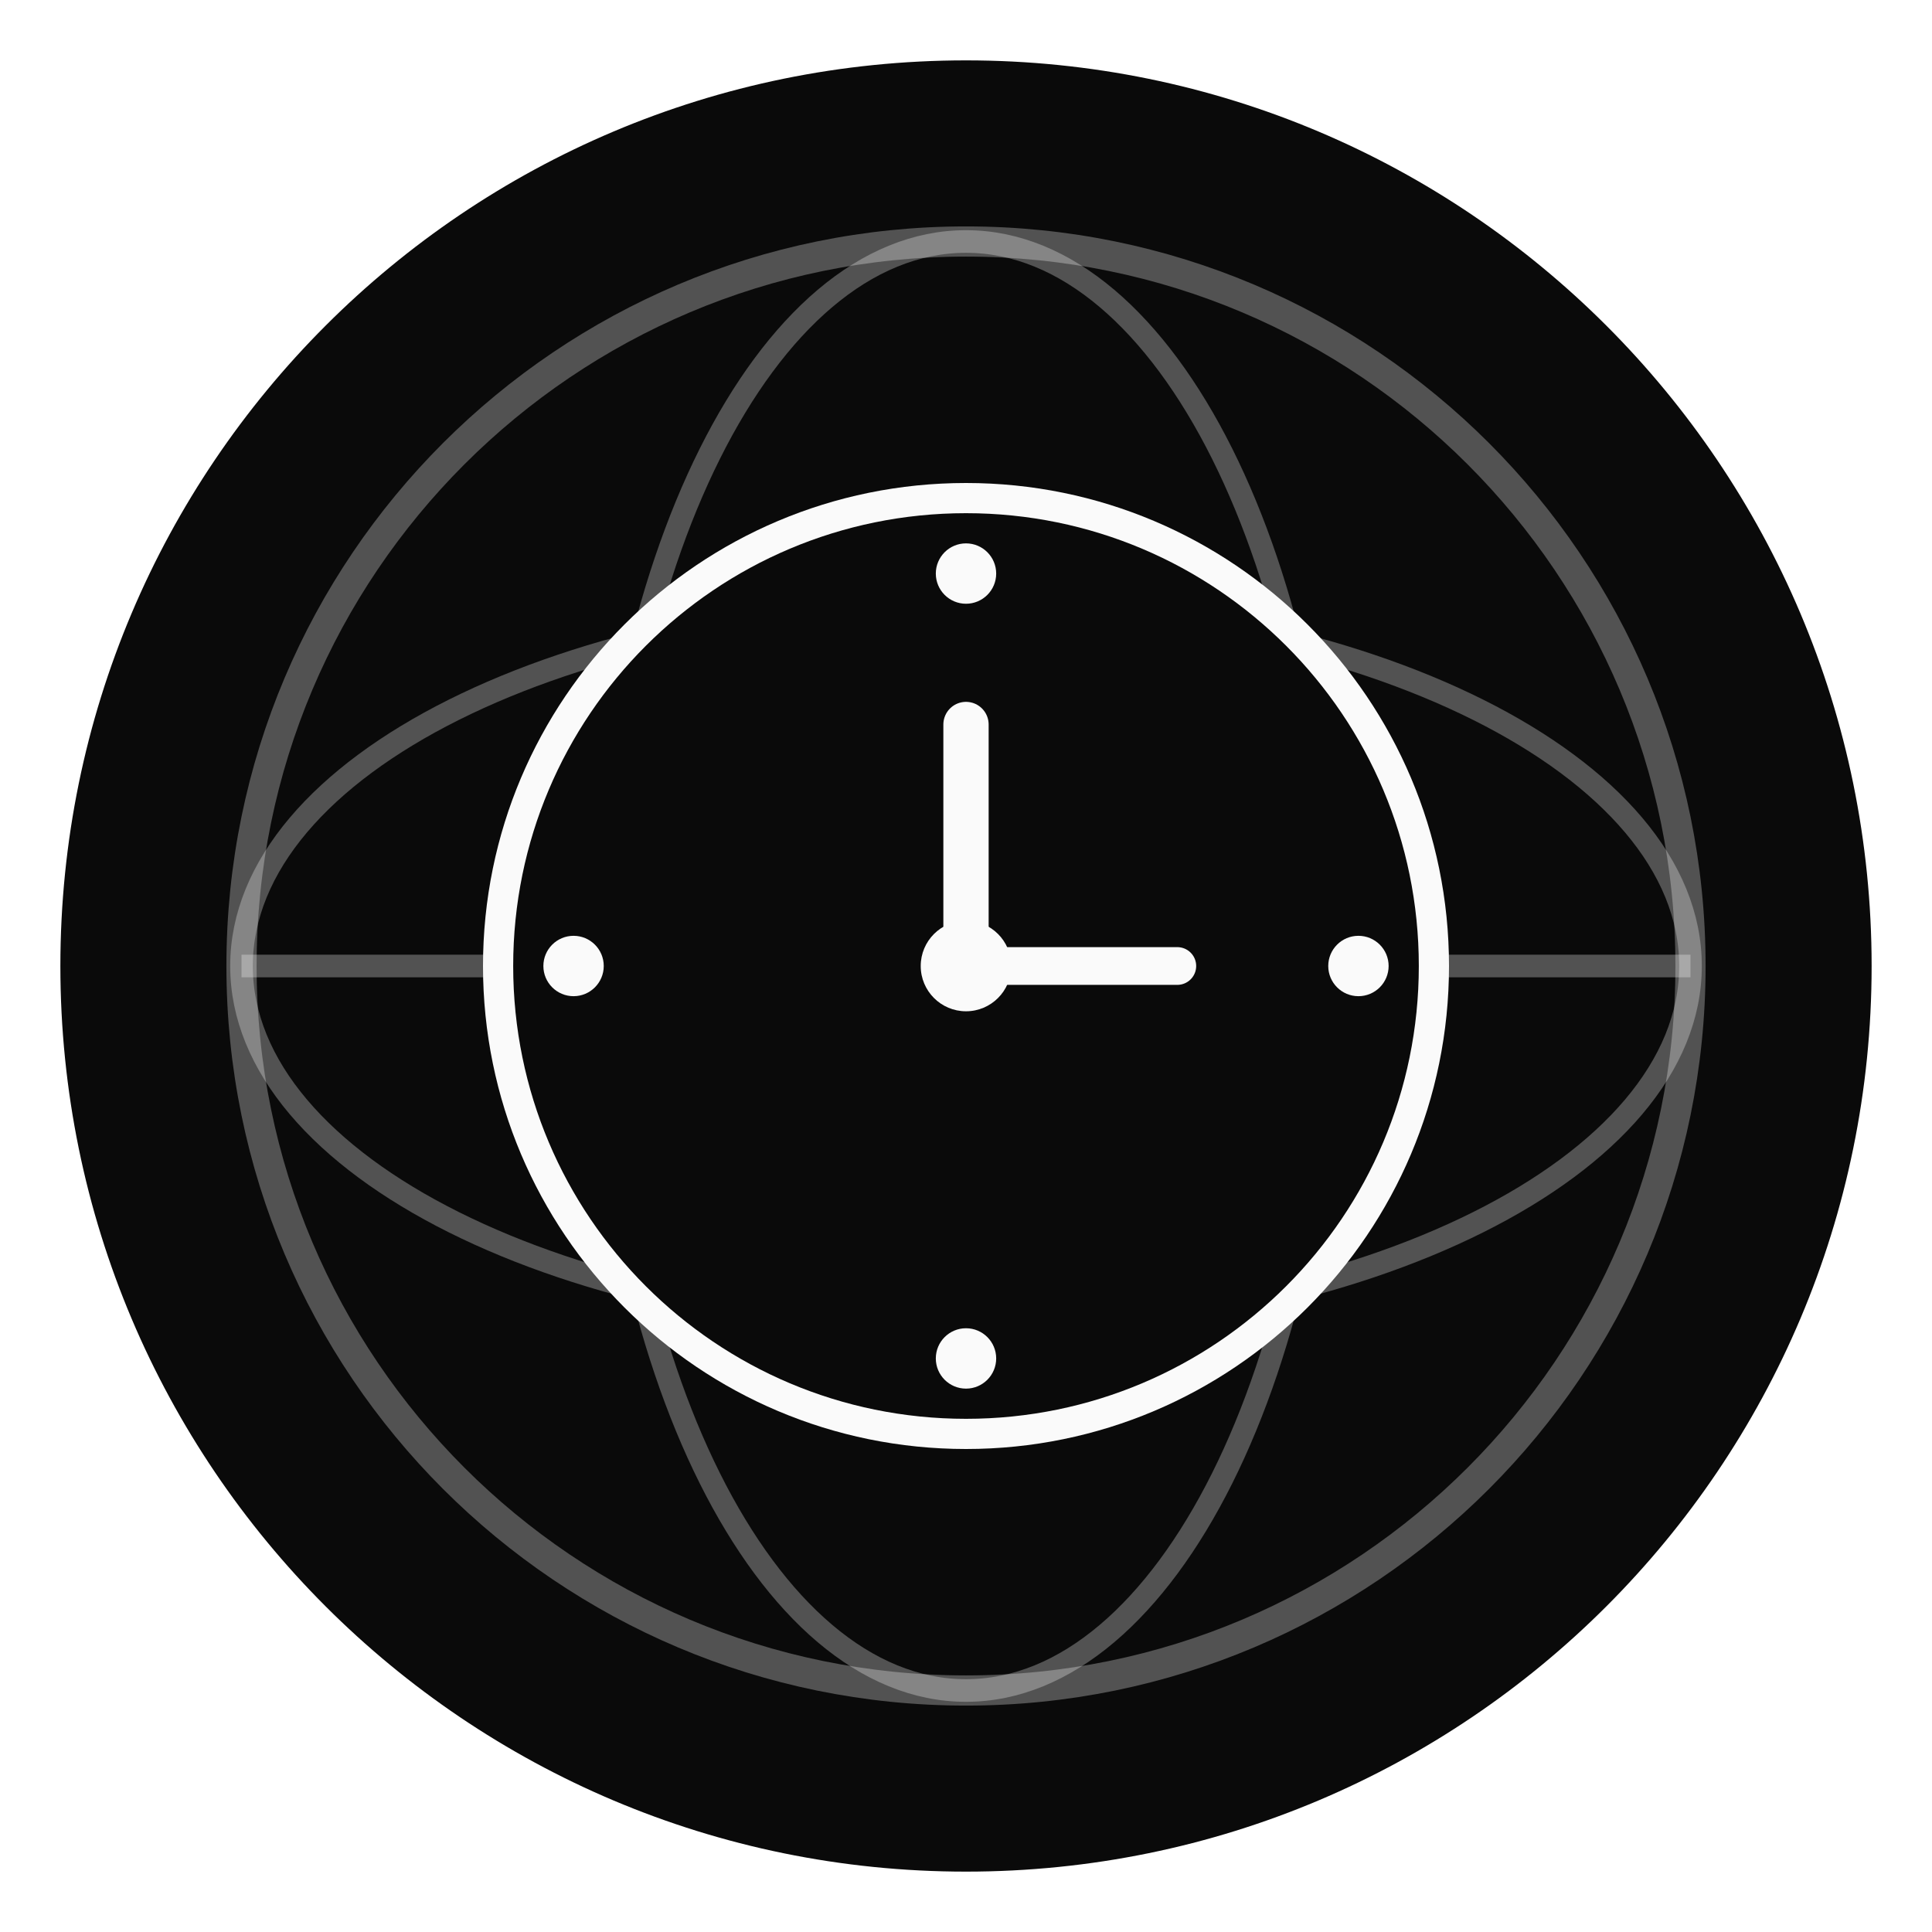
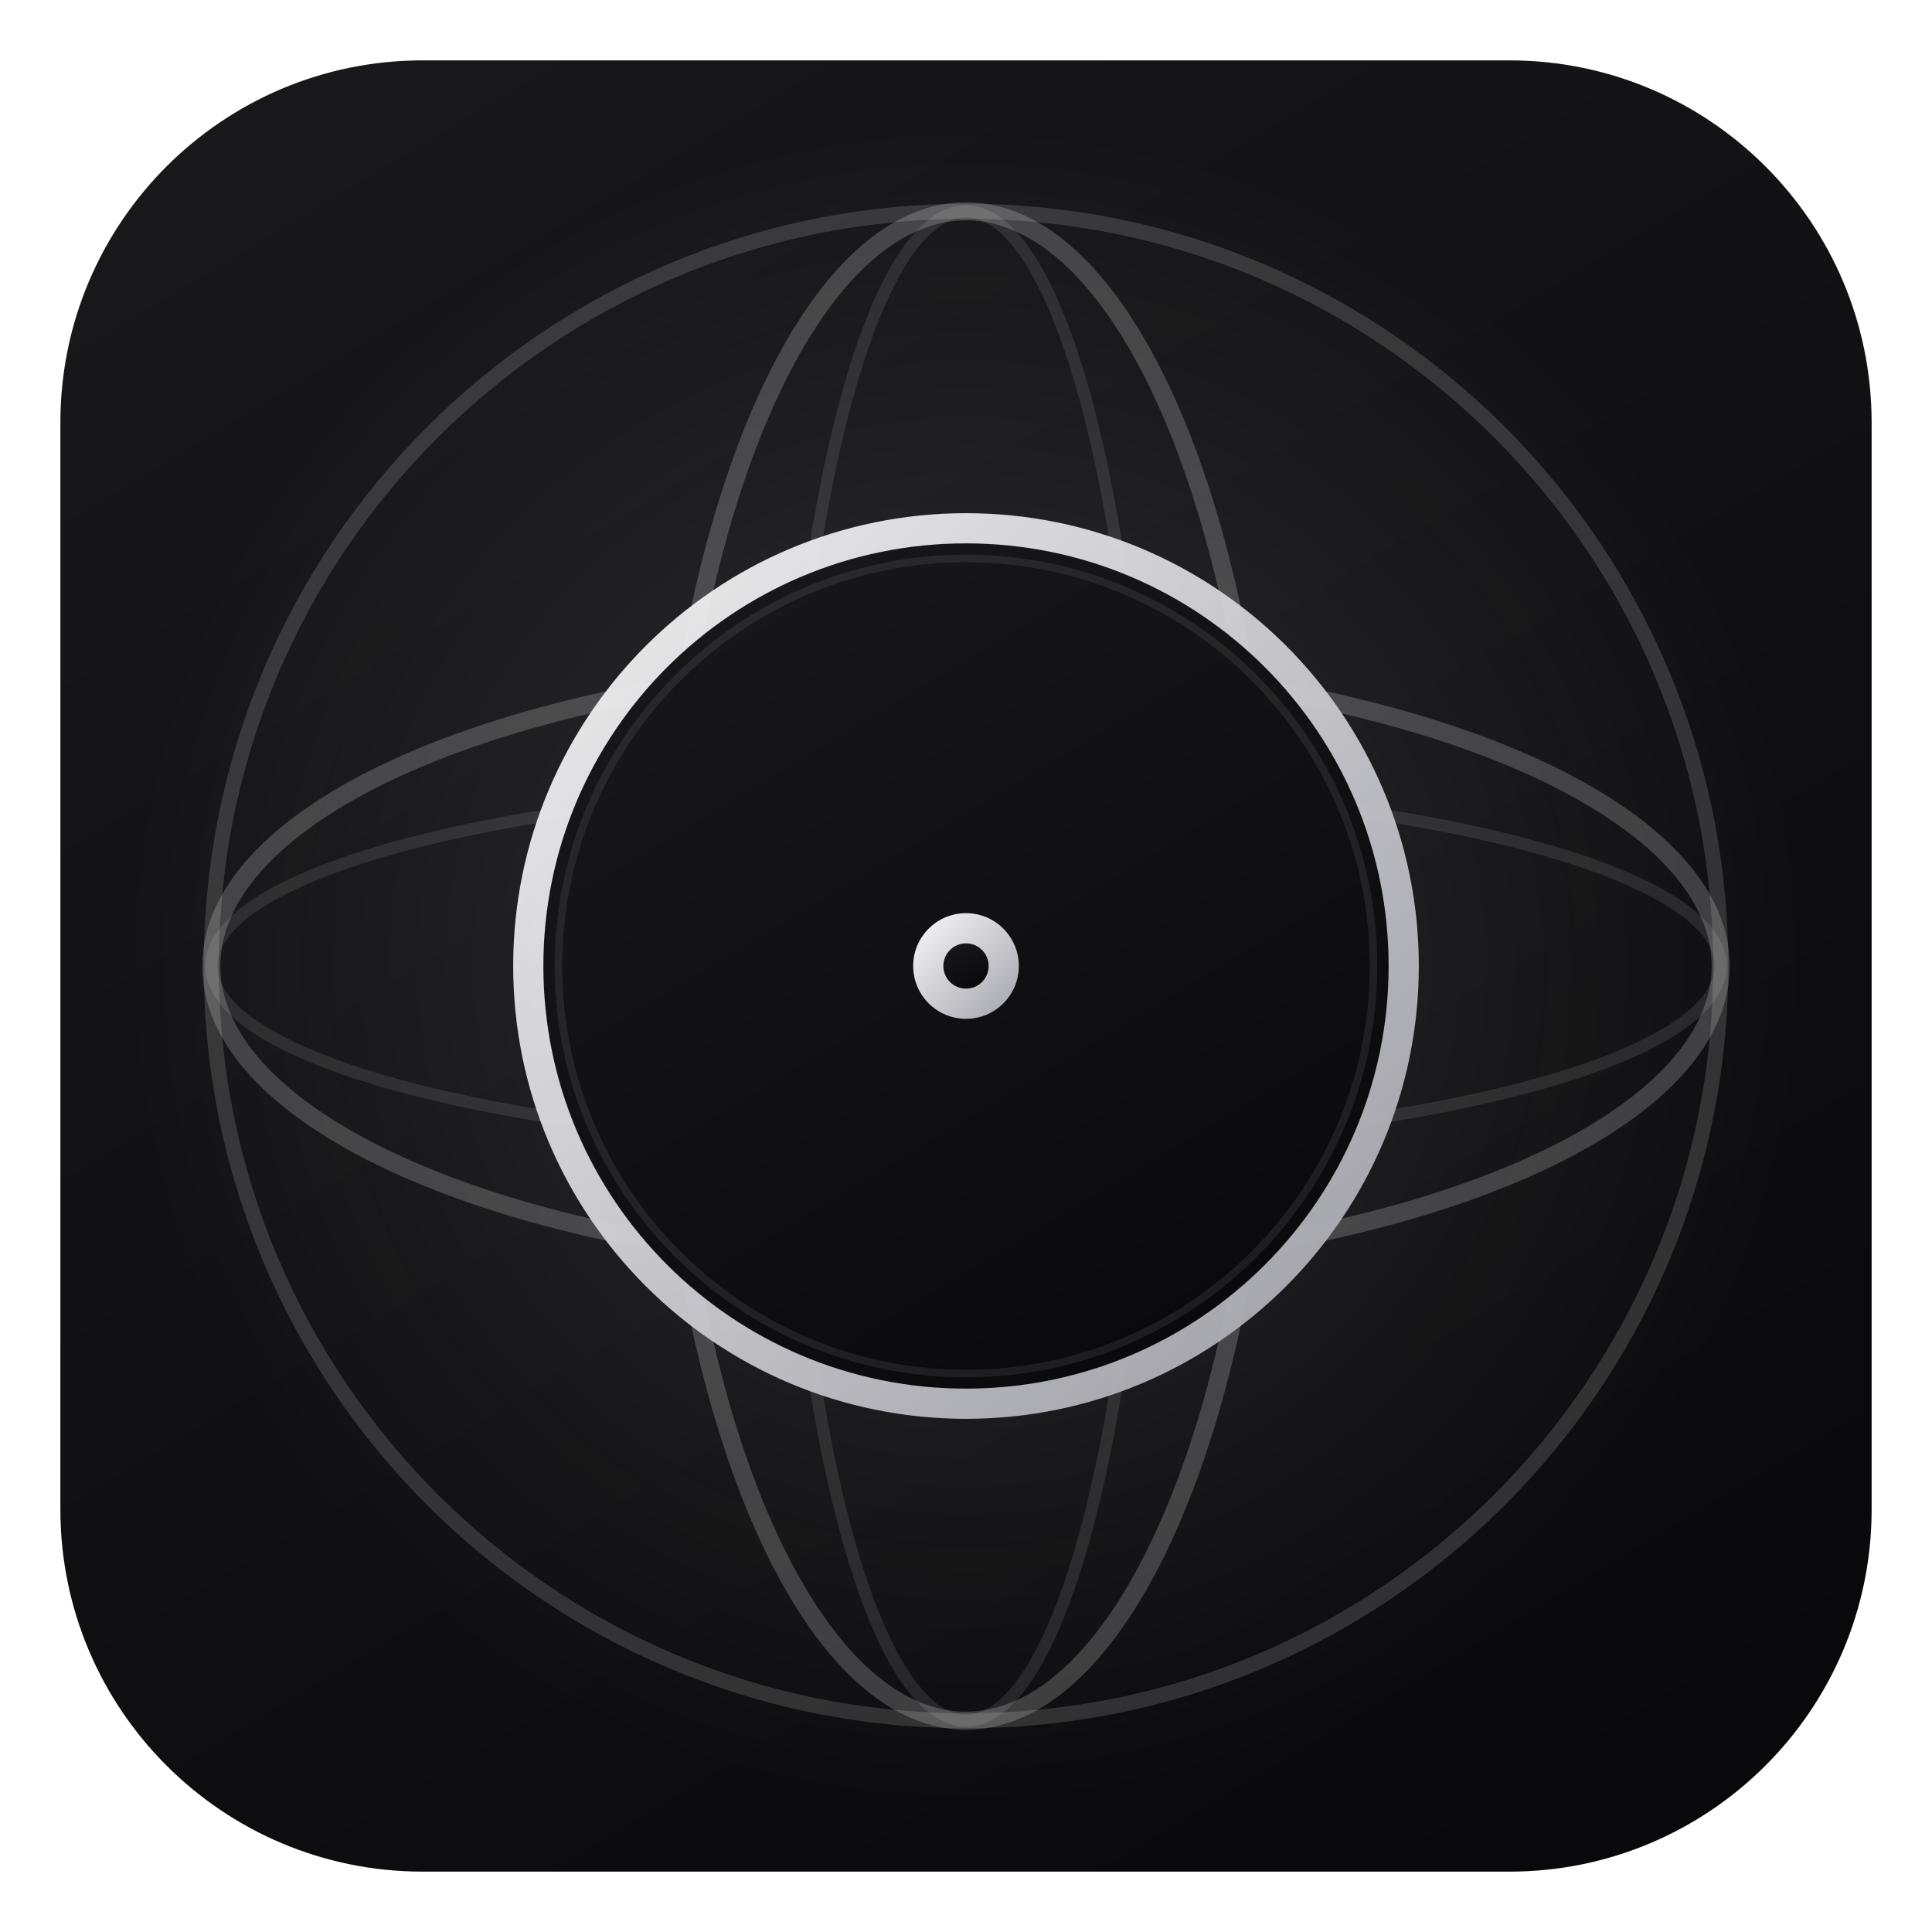
<svg xmlns="http://www.w3.org/2000/svg" viewBox="0 0 128 128" fill="none">
-   <circle cx="64" cy="64" r="60" fill="#0a0a0a" />
-   <circle cx="64" cy="64" r="48" stroke="#fafafa" stroke-width="2" fill="none" opacity="0.3" />
-   <ellipse cx="64" cy="64" rx="48" ry="24" stroke="#fafafa" stroke-width="1.5" fill="none" opacity="0.3" />
-   <ellipse cx="64" cy="64" rx="24" ry="48" stroke="#fafafa" stroke-width="1.5" fill="none" opacity="0.3" />
-   <line x1="16" y1="64" x2="112" y2="64" stroke="#fafafa" stroke-width="1.5" opacity="0.3" />
-   <circle cx="64" cy="64" r="32" fill="#fafafa" />
-   <circle cx="64" cy="64" r="30" fill="#0a0a0a" />
-   <circle cx="64" cy="38" r="2" fill="#fafafa" />
-   <circle cx="64" cy="90" r="2" fill="#fafafa" />
-   <circle cx="90" cy="64" r="2" fill="#fafafa" />
-   <circle cx="38" cy="64" r="2" fill="#fafafa" />
-   <line x1="64" y1="64" x2="64" y2="48" stroke="#fafafa" stroke-width="3" stroke-linecap="round" />
-   <line x1="64" y1="64" x2="78" y2="64" stroke="#fafafa" stroke-width="2.5" stroke-linecap="round" />
-   <circle cx="64" cy="64" r="3" fill="#fafafa" />
+   <defs>
+     <linearGradient id="g" x1="0" y1="0" x2="1" y2="1">
+       <stop offset="0%" stop-color="#fafafa" />
+       <stop offset="100%" stop-color="#a1a1aa" />
+     </linearGradient>
+     <linearGradient id="gbg" x1="0.2" y1="0" x2="0.8" y2="1">
+       <stop offset="0%" stop-color="#18181b" />
+       <stop offset="100%" stop-color="#09090b" />
+     </linearGradient>
+     <radialGradient id="gg" cx="0.5" cy="0.5" r="0.5">
+       <stop offset="0%" stop-color="rgba(250,250,250,0.12)" />
+       <stop offset="100%" stop-color="rgba(250,250,250,0)" />
+     </radialGradient>
+   </defs>
+   <rect x="4" y="4" width="120" height="120" rx="24" fill="url(#gbg)" />
+   <circle cx="64" cy="64" r="56" fill="url(#gg)" />
+   <circle cx="64" cy="64" r="50" stroke="rgba(250,250,250,0.15)" stroke-width="1" />
+   <ellipse cx="64" cy="64" rx="50" ry="20" stroke="rgba(250,250,250,0.2)" stroke-width="1.2" />
+   <ellipse cx="64" cy="64" rx="20" ry="50" stroke="rgba(250,250,250,0.2)" stroke-width="1.2" />
+   <ellipse cx="64" cy="64" rx="50" ry="12" stroke="rgba(250,250,250,0.10)" stroke-width="0.8" />
+   <ellipse cx="64" cy="64" rx="12" ry="50" stroke="rgba(250,250,250,0.10)" stroke-width="0.8" />
+   <circle cx="64" cy="64" r="30" fill="url(#g)" opacity="0.95" />
+   <circle cx="64" cy="64" r="28" fill="url(#gbg)" />
+   <circle cx="64" cy="64" r="27" stroke="rgba(250,250,250,0.08)" stroke-width="0.5" />
+   <line x1="64" y1="37" x2="64" y2="41" stroke="url(#g)" stroke-width="2.5" stroke-linecap="round" />
+   <line x1="64" y1="87" x2="64" y2="83" stroke="url(#g)" stroke-width="2.5" stroke-linecap="round" />
+   <line x1="37" y1="64" x2="41" y2="64" stroke="url(#g)" stroke-width="2.5" stroke-linecap="round" />
+   <line x1="87" y1="64" x2="83" y2="64" stroke="url(#g)" stroke-width="2.5" stroke-linecap="round" />
+   <line x1="64" y1="64" x2="64" y2="46" stroke="url(#g)" stroke-width="3" stroke-linecap="round" />
+   <line x1="64" y1="64" x2="78" y2="64" stroke="url(#g)" stroke-width="2.5" stroke-linecap="round" />
+   <circle cx="64" cy="64" r="3.5" fill="url(#g)" />
+   <circle cx="64" cy="64" r="1.5" fill="url(#gbg)" />
</svg>
